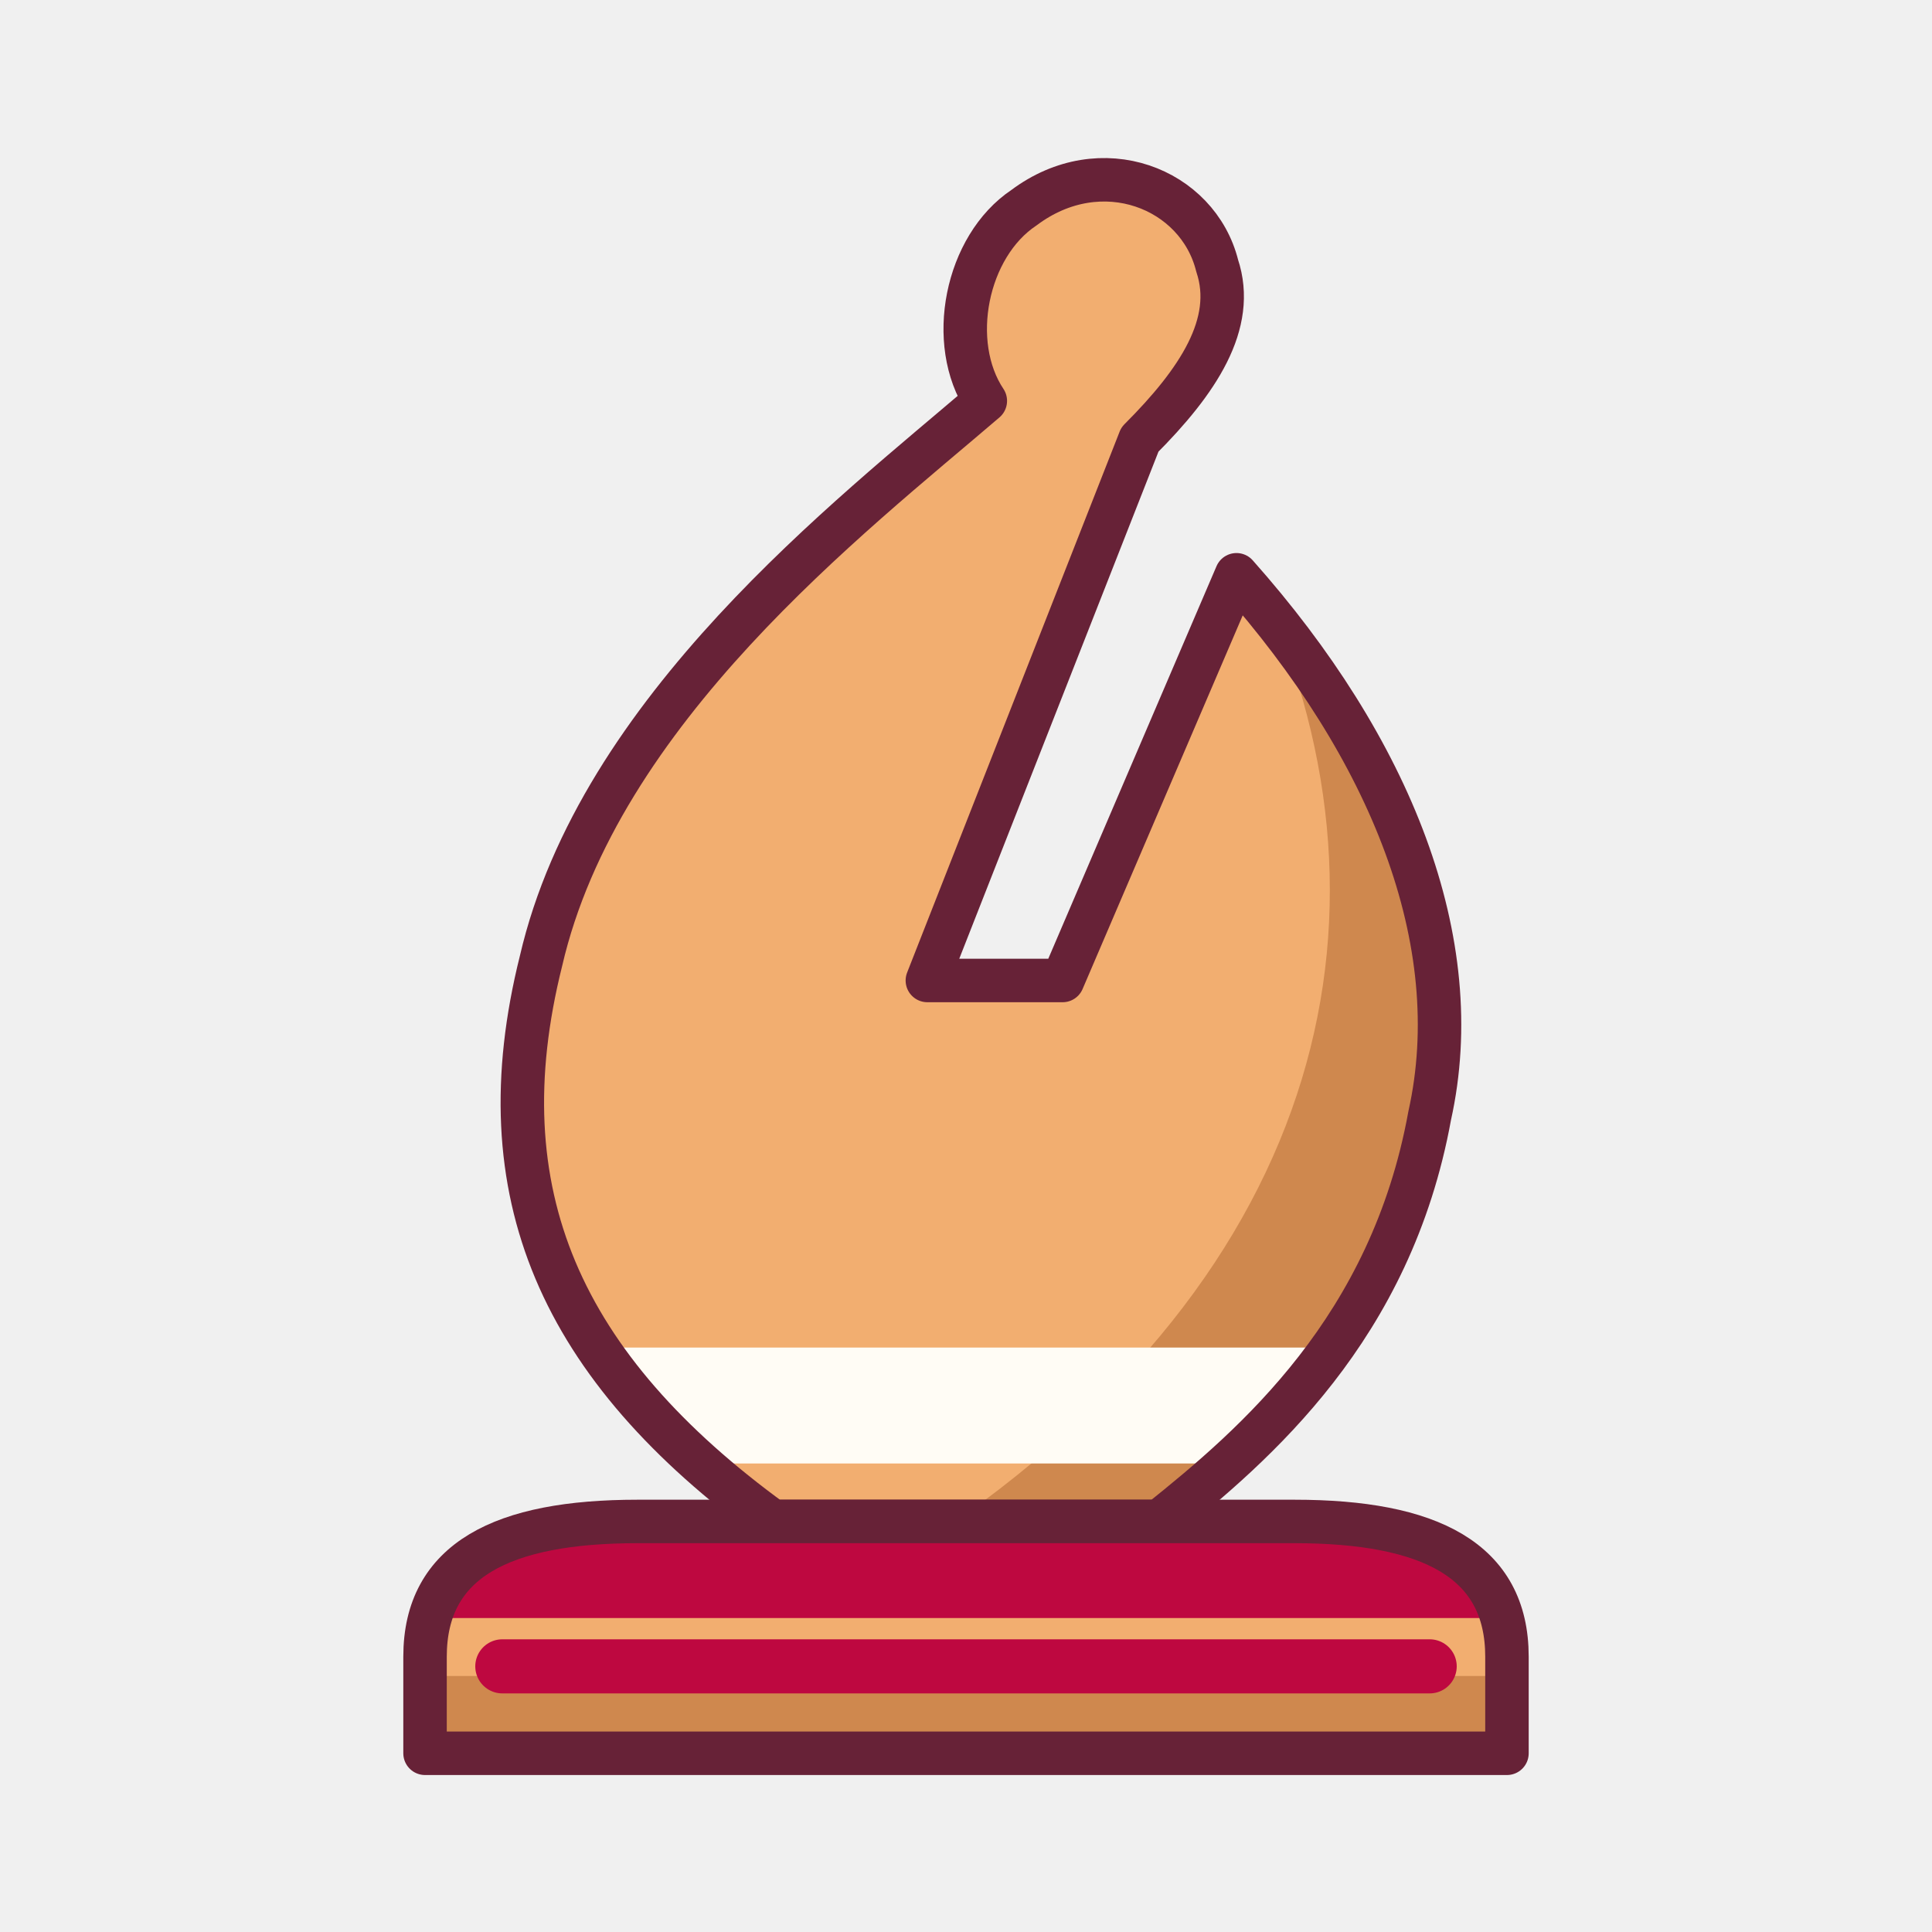
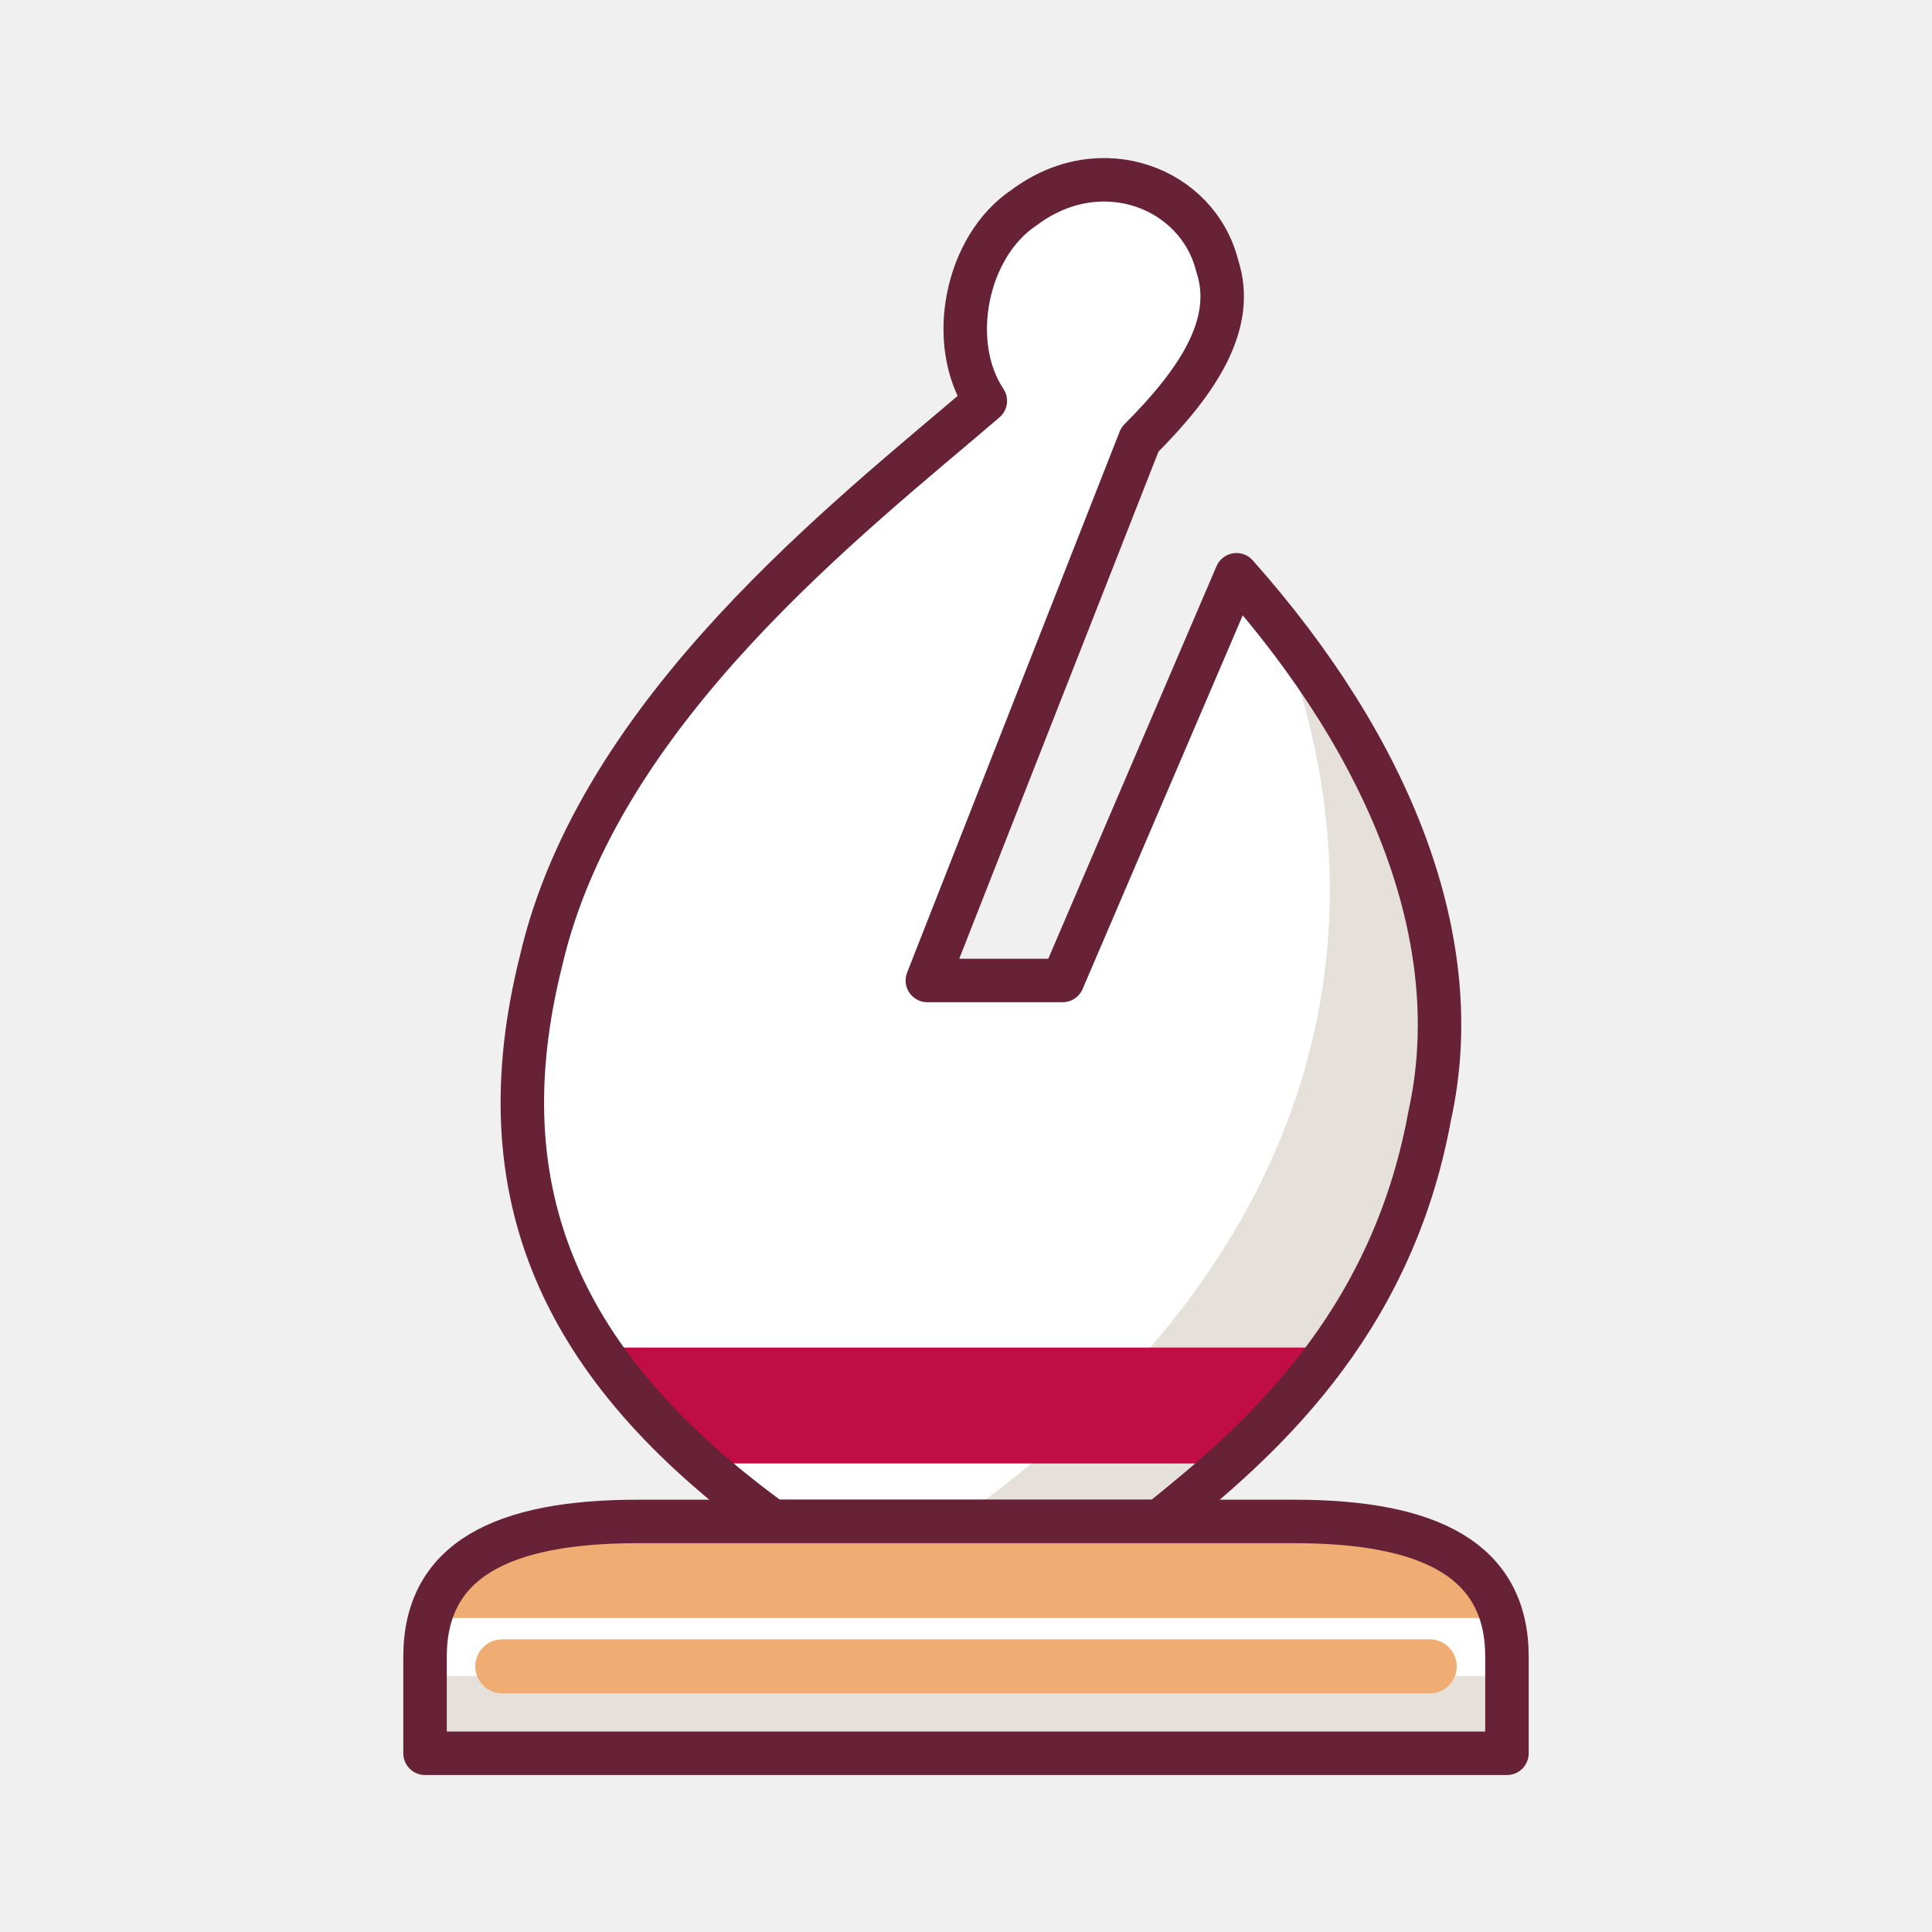
<svg xmlns="http://www.w3.org/2000/svg" viewBox="0 -1.75 100 100">
-   <g fill="#F2AE70" stroke="#672237" stroke-width="2.25" stroke-linejoin="round" stroke-linecap="round">
-     <path d="M40 77 C29 69 25 60 28 48 C31 35 44 25 51 19 C49 16 50 11 53 9 C57 6 62 8 63 12 C64 15 62 18 59 21 L48 49 H55 L64 28 C72 37 76 47 74 56 C72 67 65 73 60 77 Z" fill="#F2AE70" stroke="none" fill-rule="evenodd" />
+   <g fill="#FFFFFF" stroke="#672237" stroke-width="2.25" stroke-linejoin="round" stroke-linecap="round">
+     <path d="M40 77 C29 69 25 60 28 48 C31 35 44 25 51 19 C49 16 50 11 53 9 C57 6 62 8 63 12 C64 15 62 18 59 21 L48 49 H55 L64 28 C72 37 76 47 74 56 C72 67 65 73 60 77 Z" fill="#FFFFFF" stroke="none" fill-rule="evenodd" />
    <defs>
      <clipPath id="s6">
        <path d="M40 77 C29 69 25 60 28 48 C31 35 44 25 51 19 C49 16 50 11 53 9 C57 6 62 8 63 12 C64 15 62 18 59 21 L48 49 H55 L64 28 C72 37 76 47 74 56 C72 67 65 73 60 77 Z" clip-rule="evenodd" />
      </clipPath>
    </defs>
-     <path d="M65 28 C77 40 79 57 67 70 L59 78 H48 C69 64 73 45 65 28 Z" fill="#CF884E" stroke="none" clip-path="url(#s6)" />
+     <path d="M65 28 C77 40 79 57 67 70 L59 78 H48 C69 64 73 45 65 28 Z" fill="#E5E0DA" stroke="none" clip-path="url(#s6)" />
    <g stroke="none" clip-path="url(#s6)">
-       <path d="M10 68 H90 V74 H10 Z" fill="#FFFCF5" />
-       <path d="M10 78 H90 V82 H10 Z" fill="#BE0840" />
+       <path d="M10 68 H90 V74 H10 Z" fill="#C00D45" />
+       <path d="M10 78 H90 V82 H10 Z" fill="#F0AD73" />
    </g>
    <path d="M40 77 C29 69 25 60 28 48 C31 35 44 25 51 19 C49 16 50 11 53 9 C57 6 62 8 63 12 C64 15 62 18 59 21 L48 49 H55 L64 28 C72 37 76 47 74 56 C72 67 65 73 60 77 Z" fill="none" />
-     <path d="M22 89 V84 C22 79 26 77 33 77 H67 C74 77 78 79 78 84 V89 Z" fill="#F2AE70" stroke="none" fill-rule="evenodd" />
+     <path d="M22 89 V84 C22 79 26 77 33 77 H67 C74 77 78 79 78 84 V89 Z" fill="#FFFFFF" stroke="none" fill-rule="evenodd" />
    <defs>
      <clipPath id="s7">
        <path d="M22 89 V84 C22 79 26 77 33 77 H67 C74 77 78 79 78 84 V89 Z" clip-rule="evenodd" />
      </clipPath>
    </defs>
-     <path d="M21 85 H79 V90 H21 Z" fill="#CF884E" stroke="none" clip-path="url(#s7)" />
+     <path d="M21 85 H79 V90 H21 Z" fill="#E5E0DA" stroke="none" clip-path="url(#s7)" />
    <g stroke="none" clip-path="url(#s7)">
-       <path d="M10 68 H90 V74 H10 Z" fill="#FFFCF5" />
-       <path d="M10 78 H90 V82 H10 Z" fill="#BE0840" />
+       <path d="M10 68 H90 V74 H10 Z" fill="#C00D45" />
+       <path d="M10 78 H90 V82 H10 Z" fill="#F0AD73" />
    </g>
    <path d="M22 89 V84 C22 79 26 77 33 77 H67 C74 77 78 79 78 84 V89 Z" fill="none" />
-     <path d="M26 84.5 H74" fill="none" stroke="#BE0840" stroke-width="2.8" stroke-linecap="round" />
+     <path d="M26 84.5 H74" fill="none" stroke="#F0AD73" stroke-width="2.8" stroke-linecap="round" />
  </g>
</svg>
